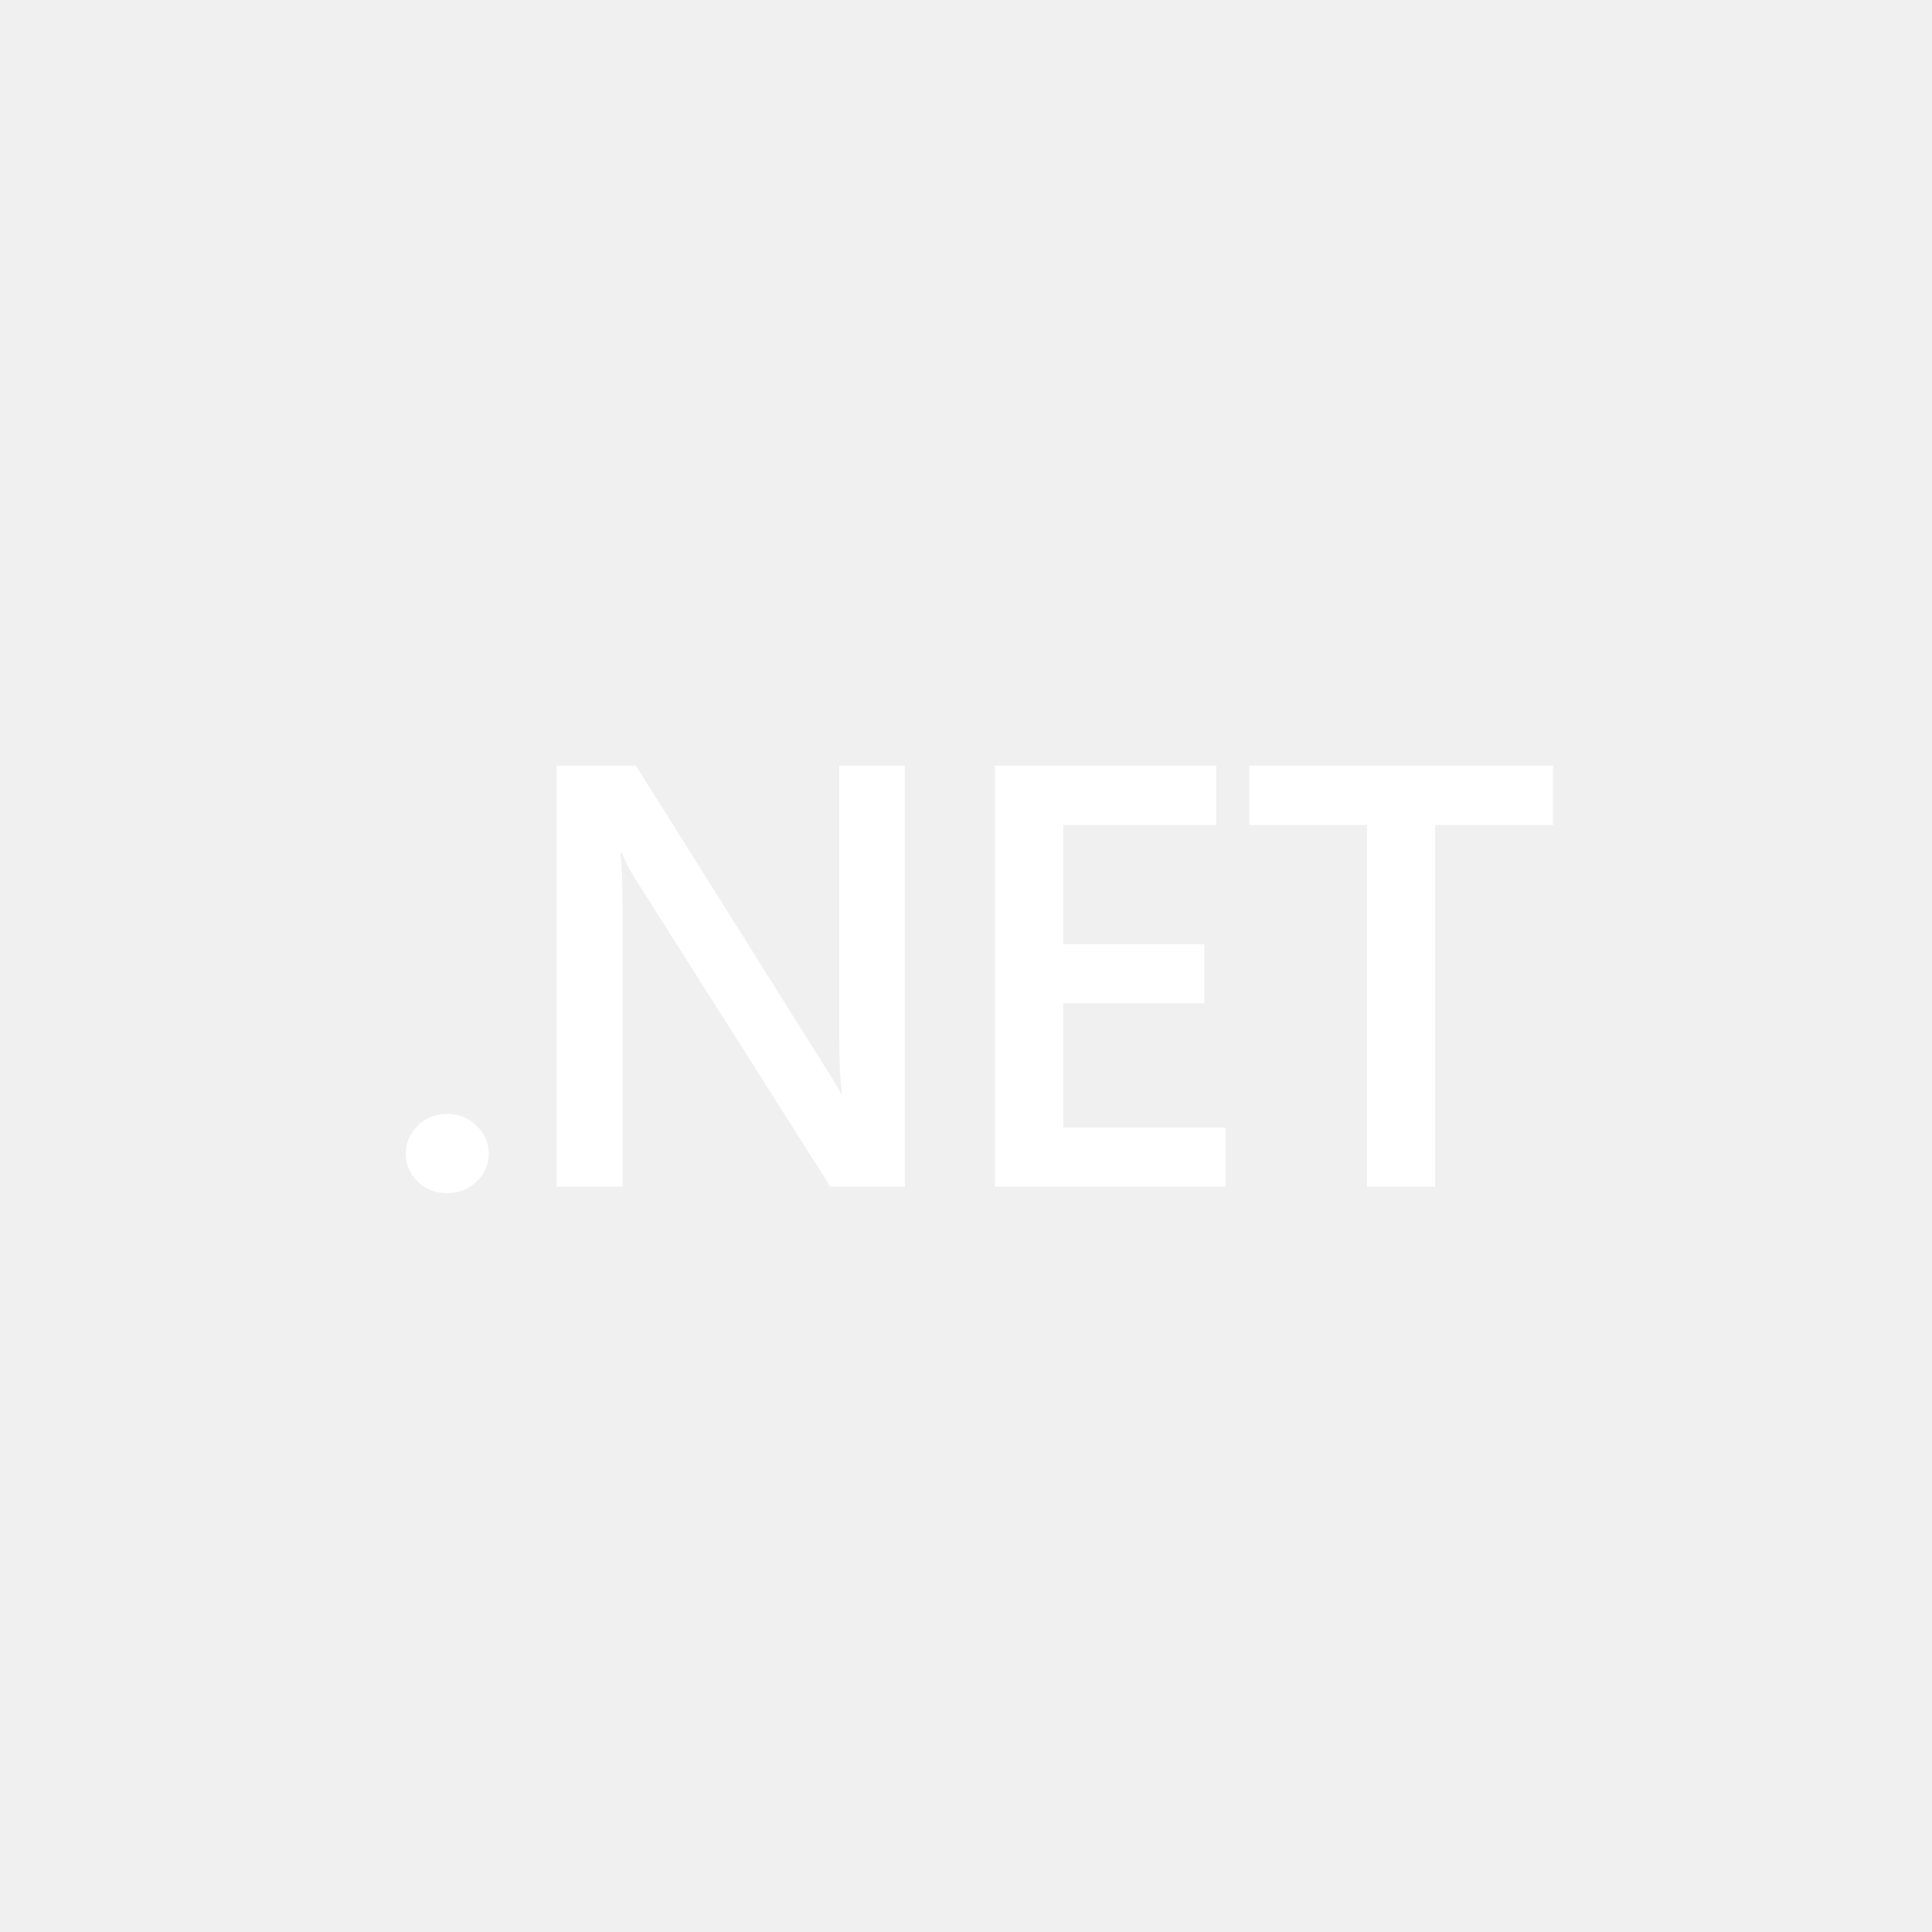
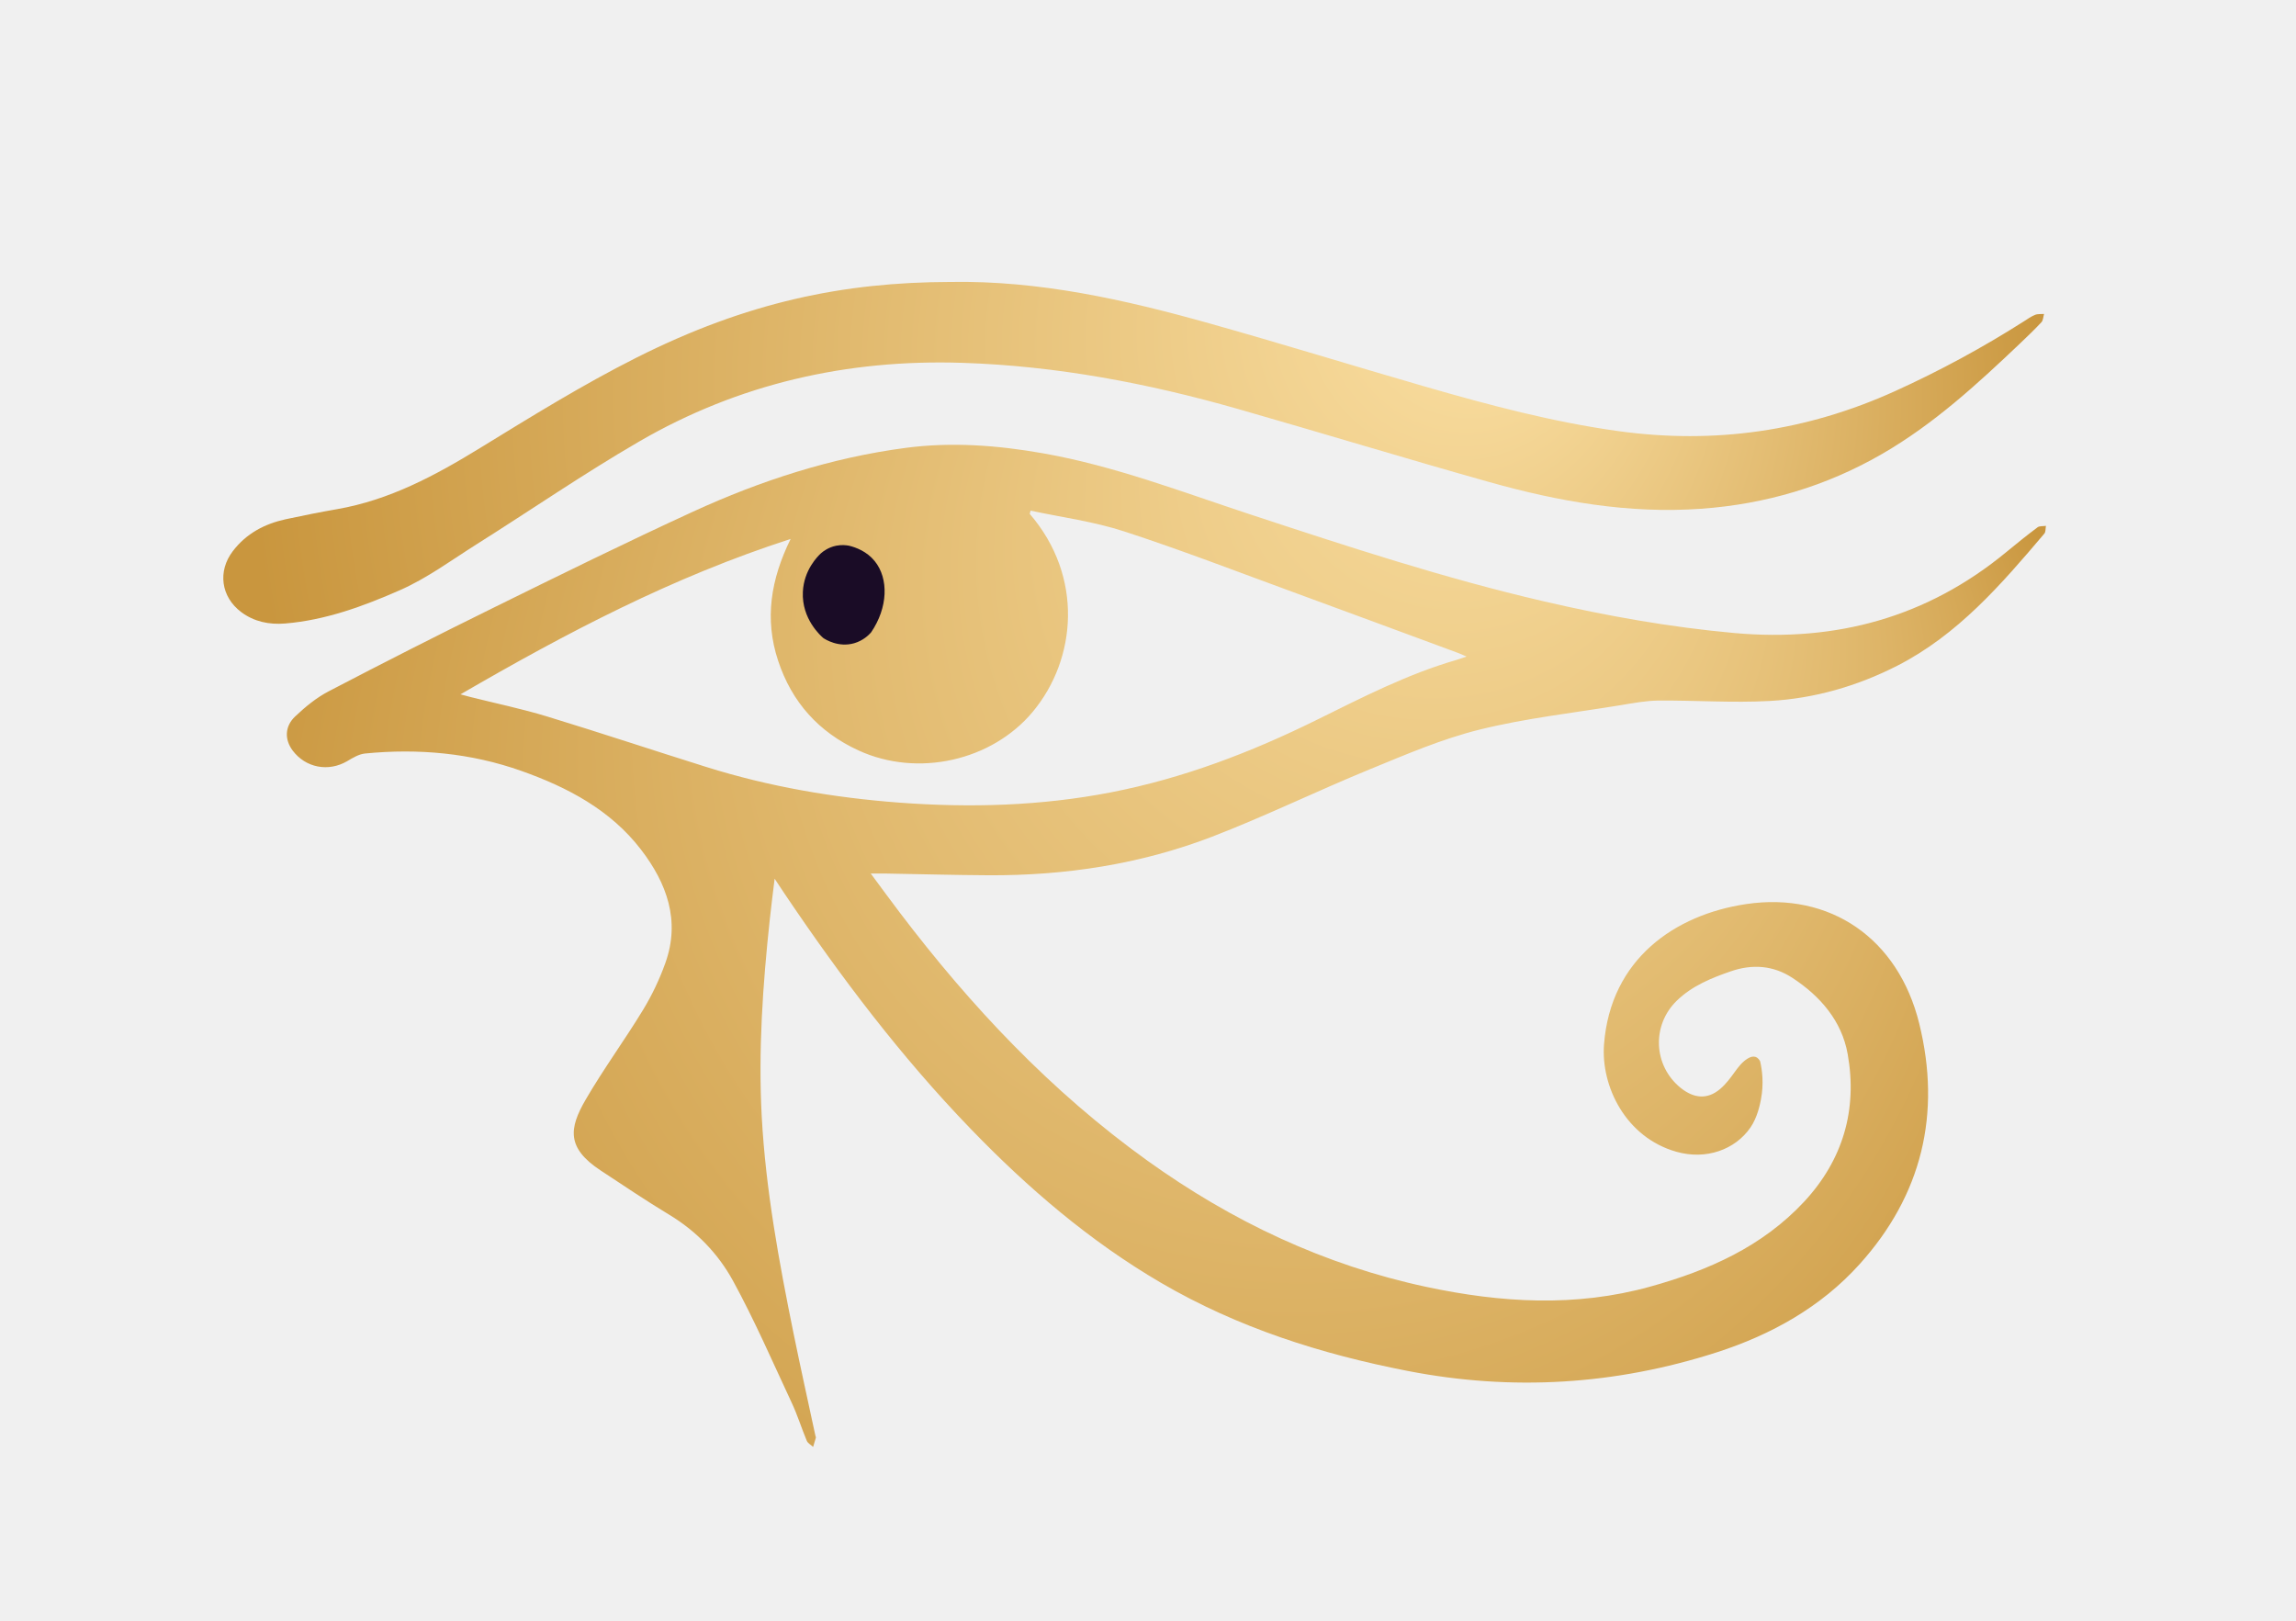
- <svg xmlns="http://www.w3.org/2000/svg" width="456" height="456" viewBox="0 0 456 456" version="1.1" xml:space="preserve" style="fill-rule:evenodd;clip-rule:evenodd;stroke-linejoin:round;stroke-miterlimit:2;">
-   <path d="m 105.5,281.609 c -2.703,0 -5.001,-0.9 -6.893,-2.702 -1.892,-1.848 -2.838,-4.042 -2.838,-6.582 0,-2.587 0.946,-4.804 2.838,-6.652 1.892,-1.848 4.19,-2.772 6.893,-2.772 2.748,0 5.068,0.924 6.96,2.772 1.937,1.848 2.906,4.064 2.906,6.652 0,2.54 -0.968,4.734 -2.906,6.582 -1.892,1.802 -4.212,2.702 -6.96,2.702 z" style="fill:#ffffff;fill-rule:nonzero;stroke-width:0.838" />
-   <path d="M 213.561,280.084 H 195.99 L 149.7,207.054 c -1.171,-1.848 -2.14,-3.765 -2.906,-5.751 h -0.406 c 0.361,2.125 0.541,6.675 0.541,13.65 v 65.132 h -15.543 v -99.36 h 18.719 l 44.737,71.298 c 1.892,2.957 3.109,4.989 3.649,6.098 h 0.27 c -0.45,-2.632 -0.676,-7.09 -0.676,-13.373 v -64.023 h 15.476 z" style="fill:#ffffff;fill-rule:nonzero;stroke-width:0.838" />
-   <path d="m 289.251,280.084 h -54.401 v -99.36 h 52.238 v 13.997 h -36.154 v 28.131 h 33.316 v 13.927 h -33.316 v 29.378 h 38.316 z" style="fill:#ffffff;fill-rule:nonzero;stroke-width:0.838" />
-   <path d="M 366.565,194.721 H 338.722 v 85.363 h -16.084 v -85.363 h -27.775 v -13.997 h 71.701 z" style="fill:#ffffff;fill-rule:nonzero;stroke-width:0.838" />
+ <svg xmlns="http://www.w3.org/2000/svg" width="340" height="240" viewBox="60 100 340 240" version="1.1" xml:space="preserve" style="fill-rule:evenodd;clip-rule:evenodd;stroke-linejoin:round;stroke-miterlimit:2;">
+   <defs>
+     <radialGradient id="hpb-gold-a" cx="231.58" cy="240.07" fx="286.12" fy="143.44" r="143.76" gradientUnits="userSpaceOnUse">
+       <stop offset=".08" stop-color="#F7DA9B" />
+       <stop offset="1" stop-color="#C9963E" />
+     </radialGradient>
+     <radialGradient id="hpb-gold-b" cx="227.86" cy="167.05" fx="284.81" fy="141.75" r="140.55" gradientUnits="userSpaceOnUse">
+       <stop offset=".09" stop-color="#F7DA9B" />
+       <stop offset=".95" stop-color="#C9963E" />
+     </radialGradient>
+   </defs>
+   <g id="Layer_1" data-name="Layer 1">
+     <g>
+       <path fill="url(#hpb-gold-a)" d="M320.65,257.17c.28,1.21.58,3.25.11,5.67-.13.66-.5,2.61-1.55,4.13-2.26,3.27-6.56,4.84-10.98,3.58-7.47-2.12-11.18-9.66-10.7-15.91.98-12.63,10.5-19.19,21.03-20.76,12.48-1.86,22.54,5.11,25.64,17.66,3.31,13.39.4,25.44-8.83,35.67-5.71,6.34-13.06,10.44-21.16,13.05-14.99,4.82-30.26,5.76-45.71,2.76-12.83-2.49-25.18-6.41-36.54-13.04-10.55-6.16-19.73-14.03-28.19-22.79-10.35-10.71-19.3-22.54-27.6-34.87-.4-.6-.8-1.2-1.46-2.2-.28,2.3-.52,4.18-.72,6.07-1.04,9.69-1.71,19.39-1.19,29.14.59,10.86,2.56,21.53,4.72,32.16,1.03,5.05,2.15,10.08,3.23,15.12.02.1.09.2.07.28-.13.46-.27.91-.41,1.37-.32-.3-.79-.54-.94-.91-.77-1.84-1.36-3.76-2.2-5.56-2.84-6.07-5.51-12.25-8.72-18.12-2.19-4-5.39-7.34-9.43-9.78-3.46-2.09-6.81-4.35-10.18-6.57-5.07-3.34-4.68-6.24-2.21-10.49,2.64-4.54,5.76-8.79,8.49-13.28,1.33-2.18,2.45-4.54,3.31-6.95,2.25-6.28.2-11.83-3.6-16.78-4.51-5.88-10.87-9.23-17.69-11.65-7.49-2.66-15.28-3.37-23.18-2.59-.91.09-1.82.64-2.64,1.13-2.78,1.63-6.16,1-8.09-1.58-1.19-1.6-1.19-3.55.37-5.03,1.5-1.42,3.16-2.79,4.99-3.74,8.07-4.21,16.18-8.33,24.35-12.35,9.82-4.84,19.65-9.68,29.6-14.25,10.03-4.6,20.49-7.99,31.49-9.44,6.83-.9,13.6-.38,20.35.81,10.6,1.87,20.61,5.74,30.77,9.08,14.33,4.72,28.66,9.43,43.38,12.84,9.3,2.16,18.68,3.83,28.2,4.69,15.07,1.35,28.57-2.32,40.31-12.02,1.5-1.24,3.02-2.46,4.58-3.63.3-.23.83-.15,1.25-.22-.07.39-.02.89-.24,1.15-6.37,7.52-12.82,14.99-21.79,19.57-5.91,3.01-12.26,4.85-18.88,5.21-5.47.3-10.98-.1-16.47-.06-1.88.02-3.77.38-5.63.69-6.96,1.14-14.02,1.92-20.85,3.61-5.58,1.38-10.95,3.7-16.29,5.89-7.83,3.21-15.46,6.94-23.35,9.98-10.6,4.07-21.71,5.76-33.06,5.7-5.16-.03-10.32-.17-15.48-.26-.53,0-1.06,0-1.99,0,1.58,2.12,2.91,3.96,4.29,5.77,10.56,13.91,22.43,26.52,36.68,36.75,12.53,8.99,26.2,15.47,41.34,18.7,11.04,2.35,22.06,3.02,33.1-.04,8.63-2.39,16.62-5.92,22.83-12.6,5.74-6.19,7.9-13.62,6.43-21.85-.87-4.9-4.06-8.58-8.19-11.28-2.81-1.84-5.92-2.07-9.11-.97-2.92,1.01-5.75,2.16-8.01,4.36-3.74,3.64-3.47,9.61.56,12.89,1.94,1.57,3.96,1.79,5.85.19,1.86-1.58,2.5-3.55,4.08-4.51.42-.26.79-.36,1.14-.26.41.12.63.49.72.66ZM212.61,175.61c-.04.16-.08.33-.12.49,8,9.28,6.95,21.5.44,29.31-6.03,7.23-17,9.76-25.81,5.71-5.87-2.7-9.87-7.13-11.9-13.3-2.03-6.14-1.09-12.02,1.86-18.01-17.45,5.62-33.19,13.9-48.89,23.01.72.19,1.09.3,1.46.39,3.77.95,7.6,1.74,11.31,2.87,7.91,2.41,15.76,5.03,23.65,7.5,9.28,2.91,18.82,4.54,28.5,5.27,10.53.79,21.01.5,31.41-1.52,10.69-2.08,20.73-5.92,30.47-10.73,6.71-3.31,13.39-6.76,20.63-8.86.44-.13.87-.29,1.56-.52-.57-.24-.87-.38-1.18-.5-7.94-2.93-15.88-5.88-23.83-8.79-8.54-3.12-17.03-6.41-25.67-9.23-4.49-1.47-9.27-2.09-13.91-3.09Z" />
+       <path fill="url(#hpb-gold-b)" d="M200.7,141.75c13.16-.23,25.83,2.61,38.37,6.13,10.68,3,21.28,6.28,31.94,9.36,9.44,2.73,18.93,5.26,28.71,6.61,14.22,1.95,27.82,0,40.9-5.93,6.62-3,12.98-6.45,19.11-10.35.53-.34,1.06-.72,1.64-.95.39-.16.88-.09,1.32-.13-.12.42-.13.95-.39,1.23-1.03,1.1-2.12,2.14-3.21,3.18-6.32,6.01-12.73,11.89-20.35,16.3-8.33,4.82-17.3,7.46-26.86,8.14-10.68.76-21.07-1.07-31.28-3.94-12.46-3.5-24.84-7.28-37.28-10.84-13.33-3.81-26.88-6.38-40.79-6.83-17.06-.56-33.12,3.09-47.88,11.65-8.2,4.76-16.03,10.15-24.06,15.21-3.74,2.36-7.35,5.04-11.36,6.8-5.41,2.38-11.03,4.45-17.03,4.94-2.34.19-4.57-.26-6.49-1.7-3-2.26-3.5-6.05-1.23-9.02,1.99-2.61,4.7-4.04,7.83-4.72,2.52-.54,5.05-1.05,7.59-1.49,7.78-1.35,14.55-4.98,21.19-9.06,7.58-4.65,15.18-9.36,23.12-13.36,16.45-8.28,30.75-11.19,46.51-11.23Z" />
+       <path fill="#1A0C26" d="M181.93,194.49c-.35-.3-3.23-2.81-3.04-6.84.15-3.25,2.2-5.27,2.66-5.7.35-.31,1.13-.91,2.28-1.14.8-.16,1.48-.08,1.9,0,1.03.25,2.63.84,3.8,2.28,2.1,2.59,1.97,6.89-.54,10.56-.36.41-1.19,1.22-2.5,1.6-2.32.67-4.25-.56-4.56-.76Z" />
+     </g>
+   </g>
</svg>
